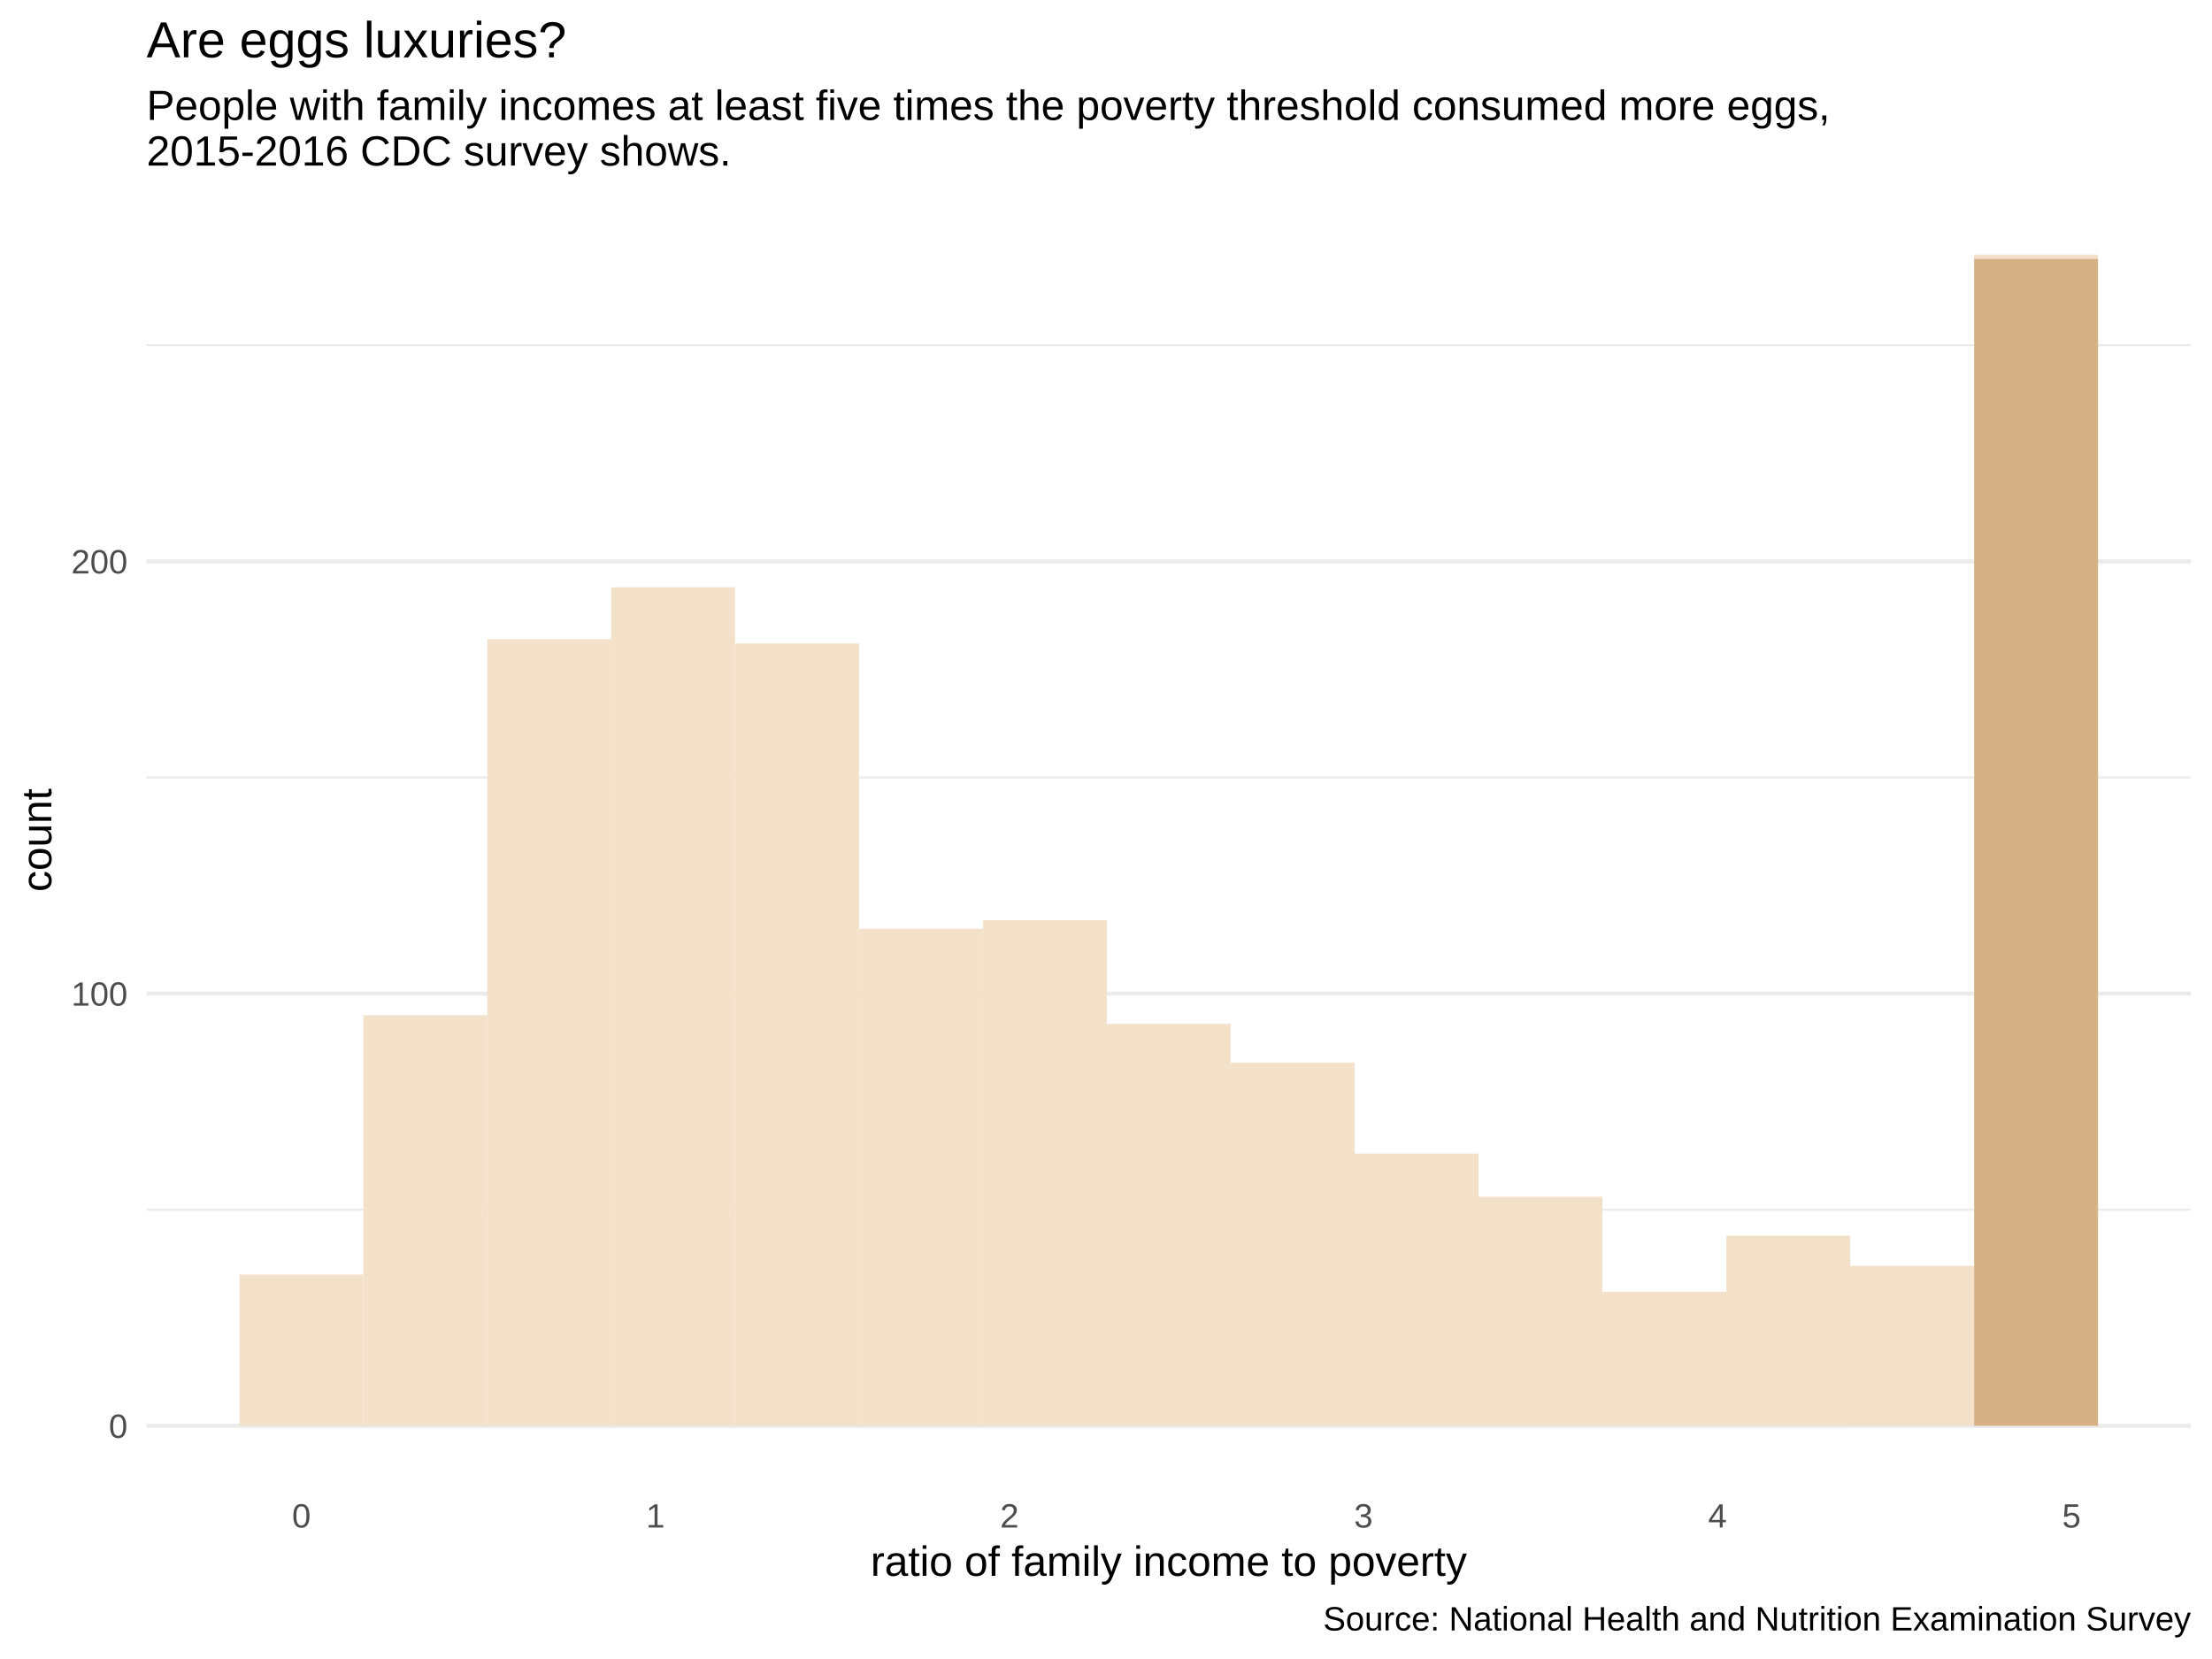
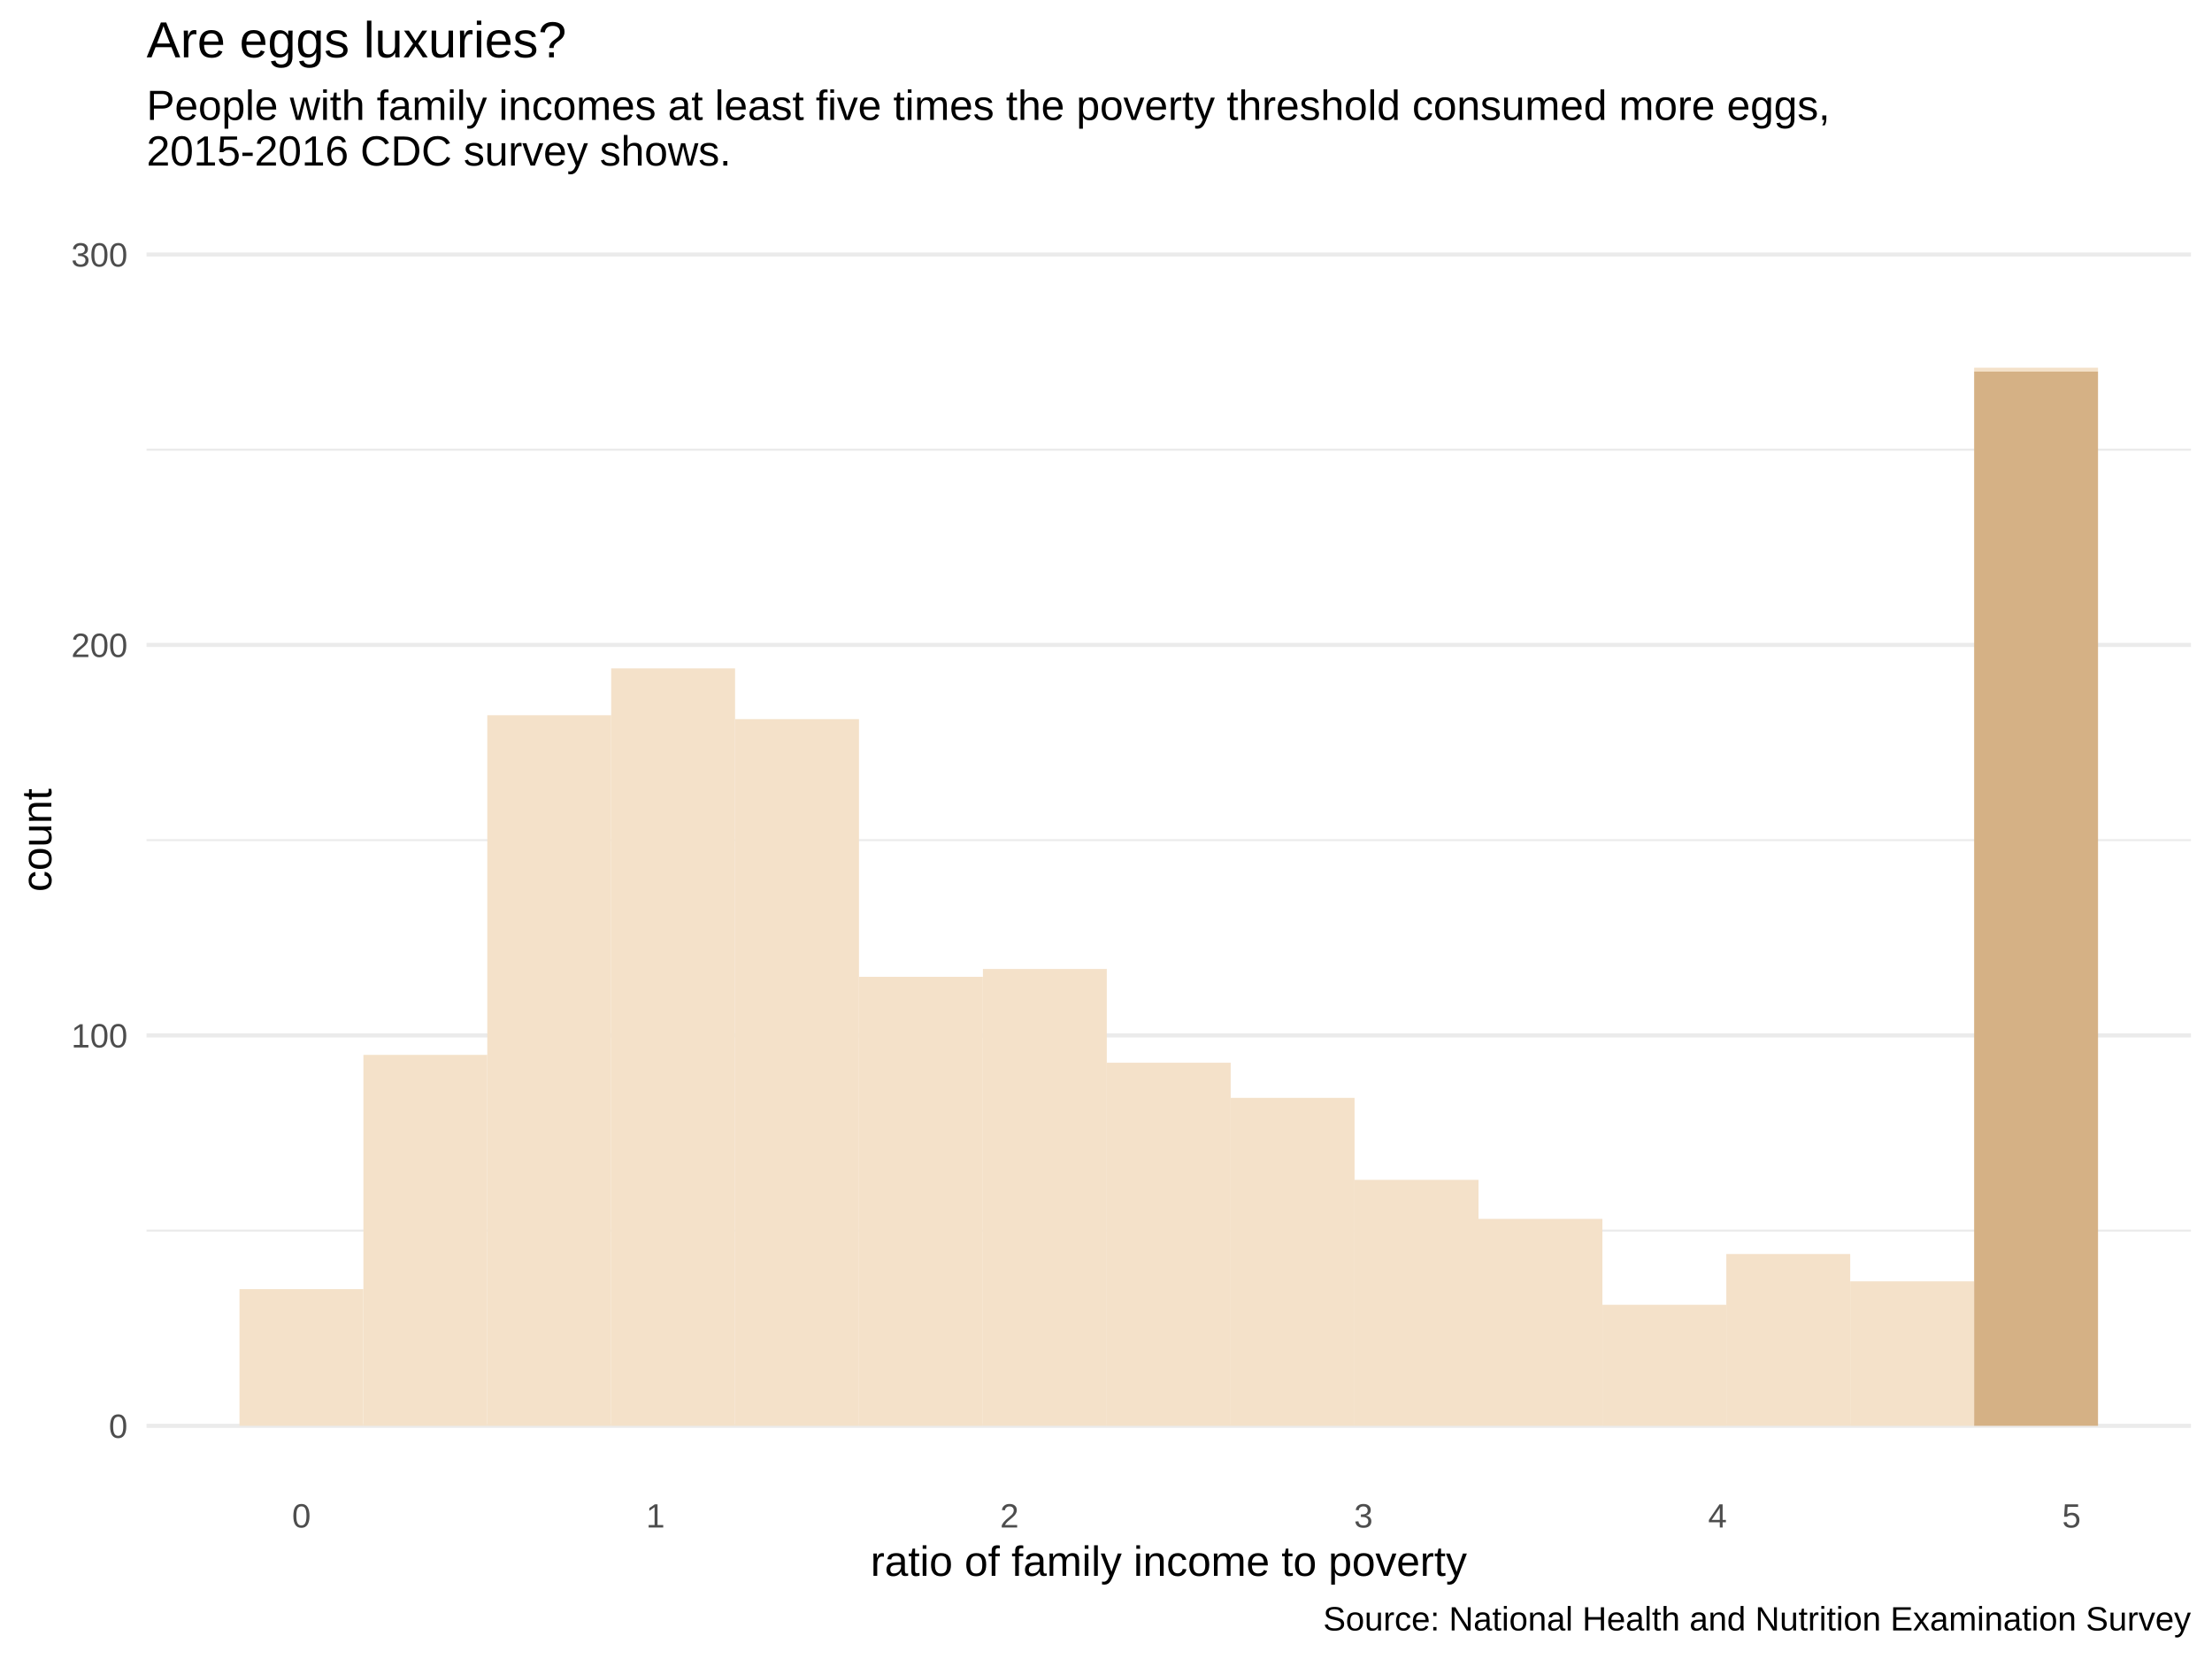
<svg xmlns="http://www.w3.org/2000/svg" class="svglite" width="576.00pt" height="432.00pt" viewBox="0 0 576.00 432.00">
  <defs>
    <style type="text/css">
    .svglite line, .svglite polyline, .svglite polygon, .svglite path, .svglite rect, .svglite circle {
      fill: none;
      stroke: #000000;
      stroke-linecap: round;
      stroke-linejoin: round;
      stroke-miterlimit: 10.00;
    }
    .svglite text {
      white-space: pre;
    }
  </style>
  </defs>
  <rect width="100%" height="100%" style="stroke: none; fill: none;" />
  <defs>
    <clipPath id="cpMC4wMHw1NzYuMDB8MC4wMHw0MzIuMDA=">
      <rect x="0.00" y="0.00" width="576.00" height="432.00" />
    </clipPath>
  </defs>
  <g clip-path="url(#cpMC4wMHw1NzYuMDB8MC4wMHw0MzIuMDA=)">
</g>
  <defs>
    <clipPath id="cpMzguMTZ8NTcwLjUyfDUxLjAyfDM4Ni41Mw==">
      <rect x="38.16" y="51.02" width="532.36" height="335.51" />
    </clipPath>
  </defs>
  <g clip-path="url(#cpMzguMTZ8NTcwLjUyfDUxLjAyfDM4Ni41Mw==)">
-     <polyline points="38.16,315.00 570.52,315.00 " style="stroke-width: 0.53; stroke: #EBEBEB; stroke-linecap: butt;" />
-     <polyline points="38.16,202.45 570.52,202.45 " style="stroke-width: 0.53; stroke: #EBEBEB; stroke-linecap: butt;" />
-     <polyline points="38.16,89.91 570.52,89.91 " style="stroke-width: 0.53; stroke: #EBEBEB; stroke-linecap: butt;" />
+     <polyline points="38.16,320.44 570.52,320.44 " style="stroke-width: 0.53; stroke: #EBEBEB; stroke-linecap: butt;" />
+     <polyline points="38.16,218.77 570.52,218.77 " style="stroke-width: 0.53; stroke: #EBEBEB; stroke-linecap: butt;" />
+     <polyline points="38.16,117.10 570.52,117.10 " style="stroke-width: 0.53; stroke: #EBEBEB; stroke-linecap: butt;" />
    <polyline points="38.16,371.28 570.52,371.28 " style="stroke-width: 1.07; stroke: #EBEBEB; stroke-linecap: butt;" />
-     <polyline points="38.16,258.73 570.52,258.73 " style="stroke-width: 1.07; stroke: #EBEBEB; stroke-linecap: butt;" />
-     <polyline points="38.16,146.18 570.52,146.18 " style="stroke-width: 1.07; stroke: #EBEBEB; stroke-linecap: butt;" />
-     <rect x="62.36" y="331.89" width="32.26" height="39.39" style="stroke-width: 1.07; stroke: none; stroke-linecap: butt; stroke-linejoin: miter; fill: #F4E1C9;" />
-     <rect x="94.63" y="264.36" width="32.26" height="106.92" style="stroke-width: 1.07; stroke: none; stroke-linecap: butt; stroke-linejoin: miter; fill: #F4E1C9;" />
-     <rect x="126.89" y="166.44" width="32.26" height="204.84" style="stroke-width: 1.07; stroke: none; stroke-linecap: butt; stroke-linejoin: miter; fill: #F4E1C9;" />
-     <rect x="159.15" y="152.93" width="32.26" height="218.34" style="stroke-width: 1.07; stroke: none; stroke-linecap: butt; stroke-linejoin: miter; fill: #F4E1C9;" />
-     <rect x="191.42" y="167.56" width="32.26" height="203.71" style="stroke-width: 1.07; stroke: none; stroke-linecap: butt; stroke-linejoin: miter; fill: #F4E1C9;" />
-     <rect x="223.68" y="241.85" width="32.26" height="129.43" style="stroke-width: 1.07; stroke: none; stroke-linecap: butt; stroke-linejoin: miter; fill: #F4E1C9;" />
-     <rect x="255.95" y="239.60" width="32.26" height="131.68" style="stroke-width: 1.07; stroke: none; stroke-linecap: butt; stroke-linejoin: miter; fill: #F4E1C9;" />
-     <rect x="288.21" y="266.61" width="32.26" height="104.67" style="stroke-width: 1.07; stroke: none; stroke-linecap: butt; stroke-linejoin: miter; fill: #F4E1C9;" />
-     <rect x="320.47" y="276.74" width="32.26" height="94.54" style="stroke-width: 1.07; stroke: none; stroke-linecap: butt; stroke-linejoin: miter; fill: #F4E1C9;" />
-     <rect x="352.74" y="300.37" width="32.26" height="70.91" style="stroke-width: 1.07; stroke: none; stroke-linecap: butt; stroke-linejoin: miter; fill: #F4E1C9;" />
-     <rect x="385.00" y="311.63" width="32.26" height="59.65" style="stroke-width: 1.07; stroke: none; stroke-linecap: butt; stroke-linejoin: miter; fill: #F4E1C9;" />
-     <rect x="417.27" y="336.39" width="32.26" height="34.89" style="stroke-width: 1.07; stroke: none; stroke-linecap: butt; stroke-linejoin: miter; fill: #F4E1C9;" />
-     <rect x="449.53" y="321.76" width="32.26" height="49.52" style="stroke-width: 1.07; stroke: none; stroke-linecap: butt; stroke-linejoin: miter; fill: #F4E1C9;" />
-     <rect x="481.79" y="329.63" width="32.26" height="41.64" style="stroke-width: 1.07; stroke: none; stroke-linecap: butt; stroke-linejoin: miter; fill: #F4E1C9;" />
-     <rect x="514.06" y="66.27" width="32.26" height="1.13" style="stroke-width: 1.07; stroke: none; stroke-linecap: butt; stroke-linejoin: miter; fill: #F4E1C9;" />
+     <polyline points="38.16,269.61 570.52,269.61 " style="stroke-width: 1.07; stroke: #EBEBEB; stroke-linecap: butt;" />
+     <polyline points="38.16,167.94 570.52,167.94 " style="stroke-width: 1.07; stroke: #EBEBEB; stroke-linecap: butt;" />
+     <polyline points="38.16,66.27 570.52,66.27 " style="stroke-width: 1.07; stroke: #EBEBEB; stroke-linecap: butt;" />
+     <rect x="62.36" y="335.69" width="32.26" height="35.58" style="stroke-width: 1.07; stroke: none; stroke-linecap: butt; stroke-linejoin: miter; fill: #F4E1C9;" />
+     <rect x="94.63" y="274.69" width="32.26" height="96.59" style="stroke-width: 1.07; stroke: none; stroke-linecap: butt; stroke-linejoin: miter; fill: #F4E1C9;" />
+     <rect x="126.89" y="186.24" width="32.26" height="185.04" style="stroke-width: 1.07; stroke: none; stroke-linecap: butt; stroke-linejoin: miter; fill: #F4E1C9;" />
+     <rect x="159.15" y="174.04" width="32.26" height="197.24" style="stroke-width: 1.07; stroke: none; stroke-linecap: butt; stroke-linejoin: miter; fill: #F4E1C9;" />
+     <rect x="191.42" y="187.26" width="32.26" height="184.02" style="stroke-width: 1.07; stroke: none; stroke-linecap: butt; stroke-linejoin: miter; fill: #F4E1C9;" />
+     <rect x="223.68" y="254.36" width="32.26" height="116.92" style="stroke-width: 1.07; stroke: none; stroke-linecap: butt; stroke-linejoin: miter; fill: #F4E1C9;" />
+     <rect x="255.95" y="252.32" width="32.26" height="118.95" style="stroke-width: 1.07; stroke: none; stroke-linecap: butt; stroke-linejoin: miter; fill: #F4E1C9;" />
+     <rect x="288.21" y="276.73" width="32.26" height="94.55" style="stroke-width: 1.07; stroke: none; stroke-linecap: butt; stroke-linejoin: miter; fill: #F4E1C9;" />
+     <rect x="320.47" y="285.88" width="32.26" height="85.40" style="stroke-width: 1.07; stroke: none; stroke-linecap: butt; stroke-linejoin: miter; fill: #F4E1C9;" />
+     <rect x="352.74" y="307.23" width="32.26" height="64.05" style="stroke-width: 1.07; stroke: none; stroke-linecap: butt; stroke-linejoin: miter; fill: #F4E1C9;" />
+     <rect x="385.00" y="317.39" width="32.26" height="53.88" style="stroke-width: 1.07; stroke: none; stroke-linecap: butt; stroke-linejoin: miter; fill: #F4E1C9;" />
+     <rect x="417.27" y="339.76" width="32.26" height="31.52" style="stroke-width: 1.07; stroke: none; stroke-linecap: butt; stroke-linejoin: miter; fill: #F4E1C9;" />
+     <rect x="449.53" y="326.54" width="32.26" height="44.73" style="stroke-width: 1.07; stroke: none; stroke-linecap: butt; stroke-linejoin: miter; fill: #F4E1C9;" />
+     <rect x="481.79" y="333.66" width="32.26" height="37.62" style="stroke-width: 1.07; stroke: none; stroke-linecap: butt; stroke-linejoin: miter; fill: #F4E1C9;" />
+     <rect x="514.06" y="95.75" width="32.26" height="1.02" style="stroke-width: 1.07; stroke: none; stroke-linecap: butt; stroke-linejoin: miter; fill: #F4E1C9;" />
    <rect x="62.36" y="371.28" width="32.26" height="0.00" style="stroke-width: 1.07; stroke: none; stroke-linecap: butt; stroke-linejoin: miter; fill: #D5B185;" />
    <rect x="94.63" y="371.28" width="32.26" height="0.00" style="stroke-width: 1.07; stroke: none; stroke-linecap: butt; stroke-linejoin: miter; fill: #D5B185;" />
    <rect x="126.89" y="371.28" width="32.26" height="0.00" style="stroke-width: 1.07; stroke: none; stroke-linecap: butt; stroke-linejoin: miter; fill: #D5B185;" />
    <rect x="159.15" y="371.28" width="32.26" height="0.00" style="stroke-width: 1.07; stroke: none; stroke-linecap: butt; stroke-linejoin: miter; fill: #D5B185;" />
    <rect x="191.42" y="371.28" width="32.26" height="0.00" style="stroke-width: 1.07; stroke: none; stroke-linecap: butt; stroke-linejoin: miter; fill: #D5B185;" />
    <rect x="223.68" y="371.28" width="32.26" height="0.00" style="stroke-width: 1.07; stroke: none; stroke-linecap: butt; stroke-linejoin: miter; fill: #D5B185;" />
    <rect x="255.95" y="371.28" width="32.26" height="0.00" style="stroke-width: 1.07; stroke: none; stroke-linecap: butt; stroke-linejoin: miter; fill: #D5B185;" />
    <rect x="288.21" y="371.28" width="32.26" height="0.00" style="stroke-width: 1.07; stroke: none; stroke-linecap: butt; stroke-linejoin: miter; fill: #D5B185;" />
    <rect x="320.47" y="371.28" width="32.26" height="0.00" style="stroke-width: 1.07; stroke: none; stroke-linecap: butt; stroke-linejoin: miter; fill: #D5B185;" />
    <rect x="352.74" y="371.28" width="32.26" height="0.00" style="stroke-width: 1.07; stroke: none; stroke-linecap: butt; stroke-linejoin: miter; fill: #D5B185;" />
    <rect x="385.00" y="371.28" width="32.26" height="0.00" style="stroke-width: 1.07; stroke: none; stroke-linecap: butt; stroke-linejoin: miter; fill: #D5B185;" />
    <rect x="417.27" y="371.28" width="32.26" height="0.00" style="stroke-width: 1.07; stroke: none; stroke-linecap: butt; stroke-linejoin: miter; fill: #D5B185;" />
    <rect x="449.53" y="371.28" width="32.26" height="0.00" style="stroke-width: 1.07; stroke: none; stroke-linecap: butt; stroke-linejoin: miter; fill: #D5B185;" />
    <rect x="481.79" y="371.28" width="32.26" height="0.00" style="stroke-width: 1.07; stroke: none; stroke-linecap: butt; stroke-linejoin: miter; fill: #D5B185;" />
-     <rect x="514.06" y="67.40" width="32.26" height="303.88" style="stroke-width: 1.07; stroke: none; stroke-linecap: butt; stroke-linejoin: miter; fill: #D5B185;" />
+     <rect x="514.06" y="96.77" width="32.26" height="274.51" style="stroke-width: 1.07; stroke: none; stroke-linecap: butt; stroke-linejoin: miter; fill: #D5B185;" />
  </g>
  <g clip-path="url(#cpMC4wMHw1NzYuMDB8MC4wMHw0MzIuMDA=)">
    <text x="33.23" y="374.43" text-anchor="end" style="font-size: 8.80px;fill: #4D4D4D; font-family: &quot;Arial&quot;;" textLength="4.90px" lengthAdjust="spacingAndGlyphs">0</text>
-     <text x="33.23" y="261.88" text-anchor="end" style="font-size: 8.80px;fill: #4D4D4D; font-family: &quot;Arial&quot;;" textLength="14.69px" lengthAdjust="spacingAndGlyphs">100</text>
-     <text x="33.23" y="149.33" text-anchor="end" style="font-size: 8.80px;fill: #4D4D4D; font-family: &quot;Arial&quot;;" textLength="14.69px" lengthAdjust="spacingAndGlyphs">200</text>
+     <text x="33.23" y="272.76" text-anchor="end" style="font-size: 8.80px;fill: #4D4D4D; font-family: &quot;Arial&quot;;" textLength="14.69px" lengthAdjust="spacingAndGlyphs">100</text>
+     <text x="33.23" y="171.09" text-anchor="end" style="font-size: 8.80px;fill: #4D4D4D; font-family: &quot;Arial&quot;;" textLength="14.69px" lengthAdjust="spacingAndGlyphs">200</text>
+     <text x="33.23" y="69.42" text-anchor="end" style="font-size: 8.80px;fill: #4D4D4D; font-family: &quot;Arial&quot;;" textLength="14.69px" lengthAdjust="spacingAndGlyphs">300</text>
    <text x="78.49" y="397.77" text-anchor="middle" style="font-size: 8.80px;fill: #4D4D4D; font-family: &quot;Arial&quot;;" textLength="4.90px" lengthAdjust="spacingAndGlyphs">0</text>
    <text x="170.68" y="397.77" text-anchor="middle" style="font-size: 8.80px;fill: #4D4D4D; font-family: &quot;Arial&quot;;" textLength="4.90px" lengthAdjust="spacingAndGlyphs">1</text>
    <text x="262.86" y="397.77" text-anchor="middle" style="font-size: 8.80px;fill: #4D4D4D; font-family: &quot;Arial&quot;;" textLength="4.90px" lengthAdjust="spacingAndGlyphs">2</text>
    <text x="355.04" y="397.77" text-anchor="middle" style="font-size: 8.80px;fill: #4D4D4D; font-family: &quot;Arial&quot;;" textLength="4.90px" lengthAdjust="spacingAndGlyphs">3</text>
    <text x="447.23" y="397.77" text-anchor="middle" style="font-size: 8.80px;fill: #4D4D4D; font-family: &quot;Arial&quot;;" textLength="4.90px" lengthAdjust="spacingAndGlyphs">4</text>
    <text x="539.41" y="397.77" text-anchor="middle" style="font-size: 8.80px;fill: #4D4D4D; font-family: &quot;Arial&quot;;" textLength="4.90px" lengthAdjust="spacingAndGlyphs">5</text>
    <text x="304.34" y="410.35" text-anchor="middle" style="font-size: 11.00px; font-family: &quot;Arial&quot;;" textLength="155.28px" lengthAdjust="spacingAndGlyphs">ratio of family income to poverty</text>
    <text transform="translate(13.37,218.77) rotate(-90)" text-anchor="middle" style="font-size: 11.00px; font-family: &quot;Arial&quot;;" textLength="26.91px" lengthAdjust="spacingAndGlyphs">count</text>
    <text x="38.16" y="31.23" style="font-size: 11.00px; font-family: &quot;Arial&quot;;" textLength="441.42px" lengthAdjust="spacingAndGlyphs">People with family incomes at least five times the poverty threshold consumed more eggs, </text>
    <text x="38.16" y="43.11" style="font-size: 11.00px; font-family: &quot;Arial&quot;;" textLength="152.25px" lengthAdjust="spacingAndGlyphs">2015-2016 CDC survey shows.</text>
    <text x="38.16" y="14.94" style="font-size: 13.20px; font-family: &quot;Arial&quot;;" textLength="109.25px" lengthAdjust="spacingAndGlyphs">Are eggs luxuries?</text>
    <text x="570.52" y="424.57" text-anchor="end" style="font-size: 8.80px; font-family: &quot;Arial&quot;;" textLength="225.93px" lengthAdjust="spacingAndGlyphs">Source: National Health and Nutrition Examination Survey</text>
  </g>
</svg>
